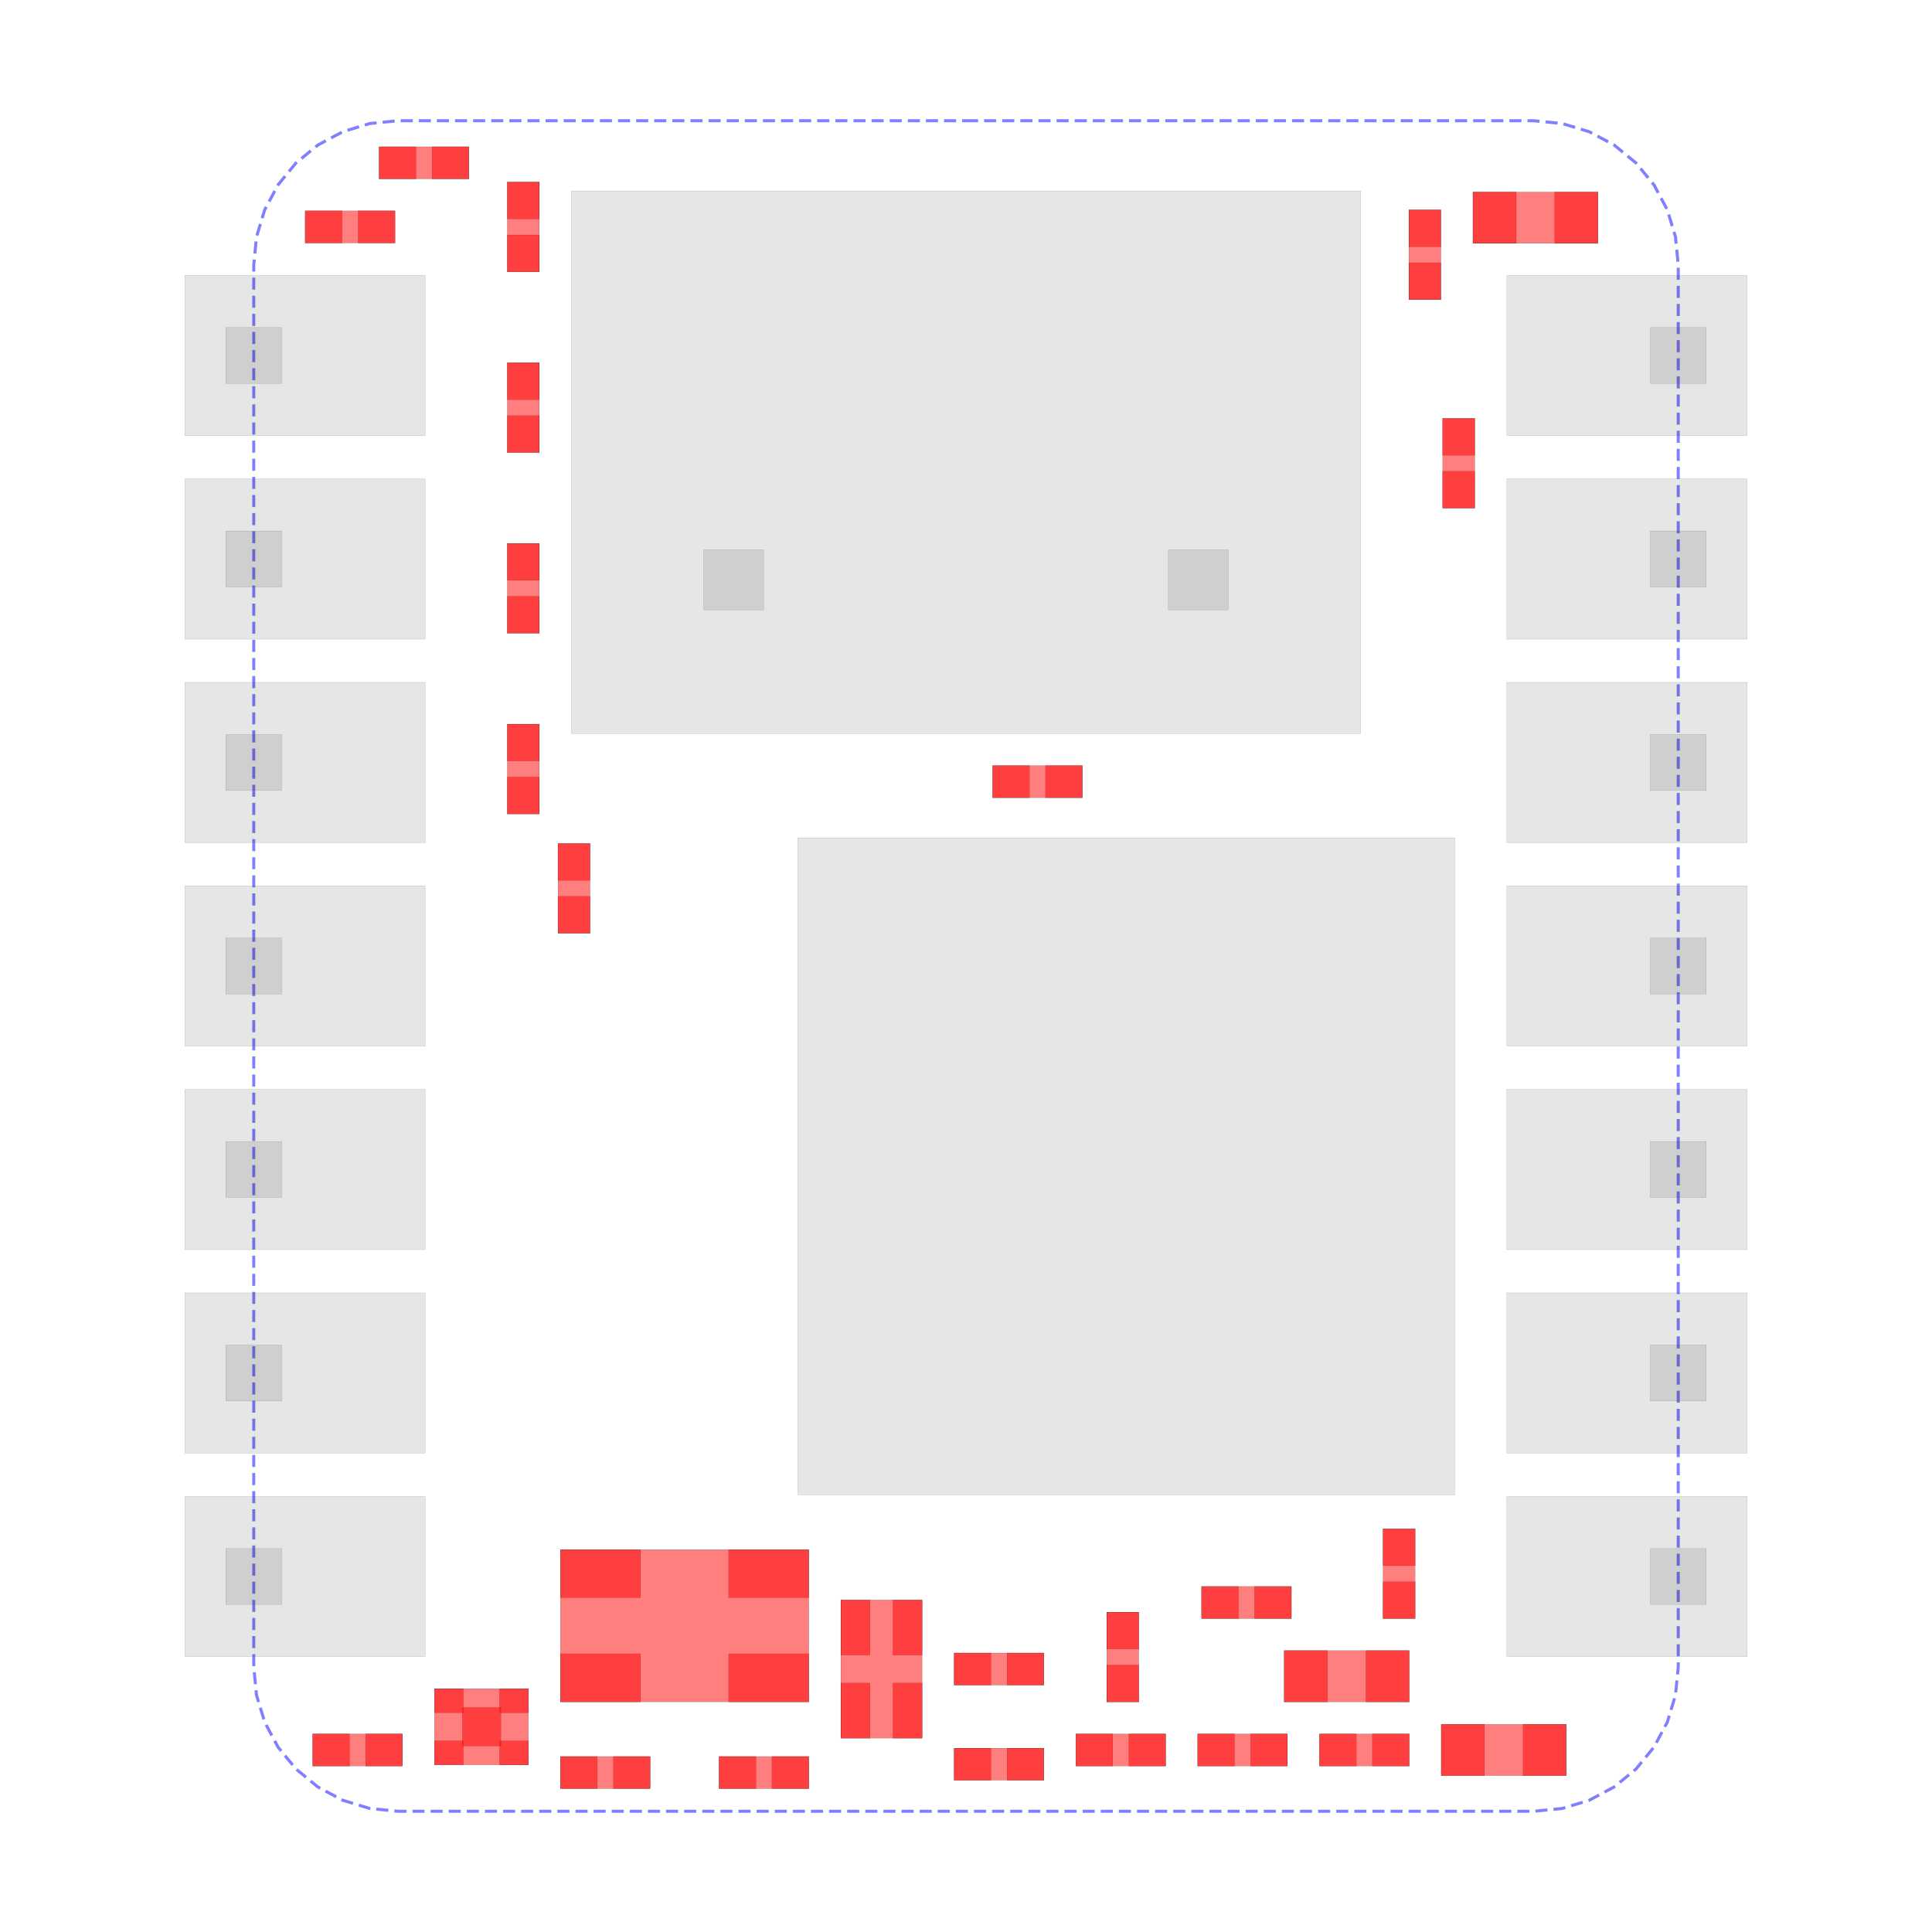
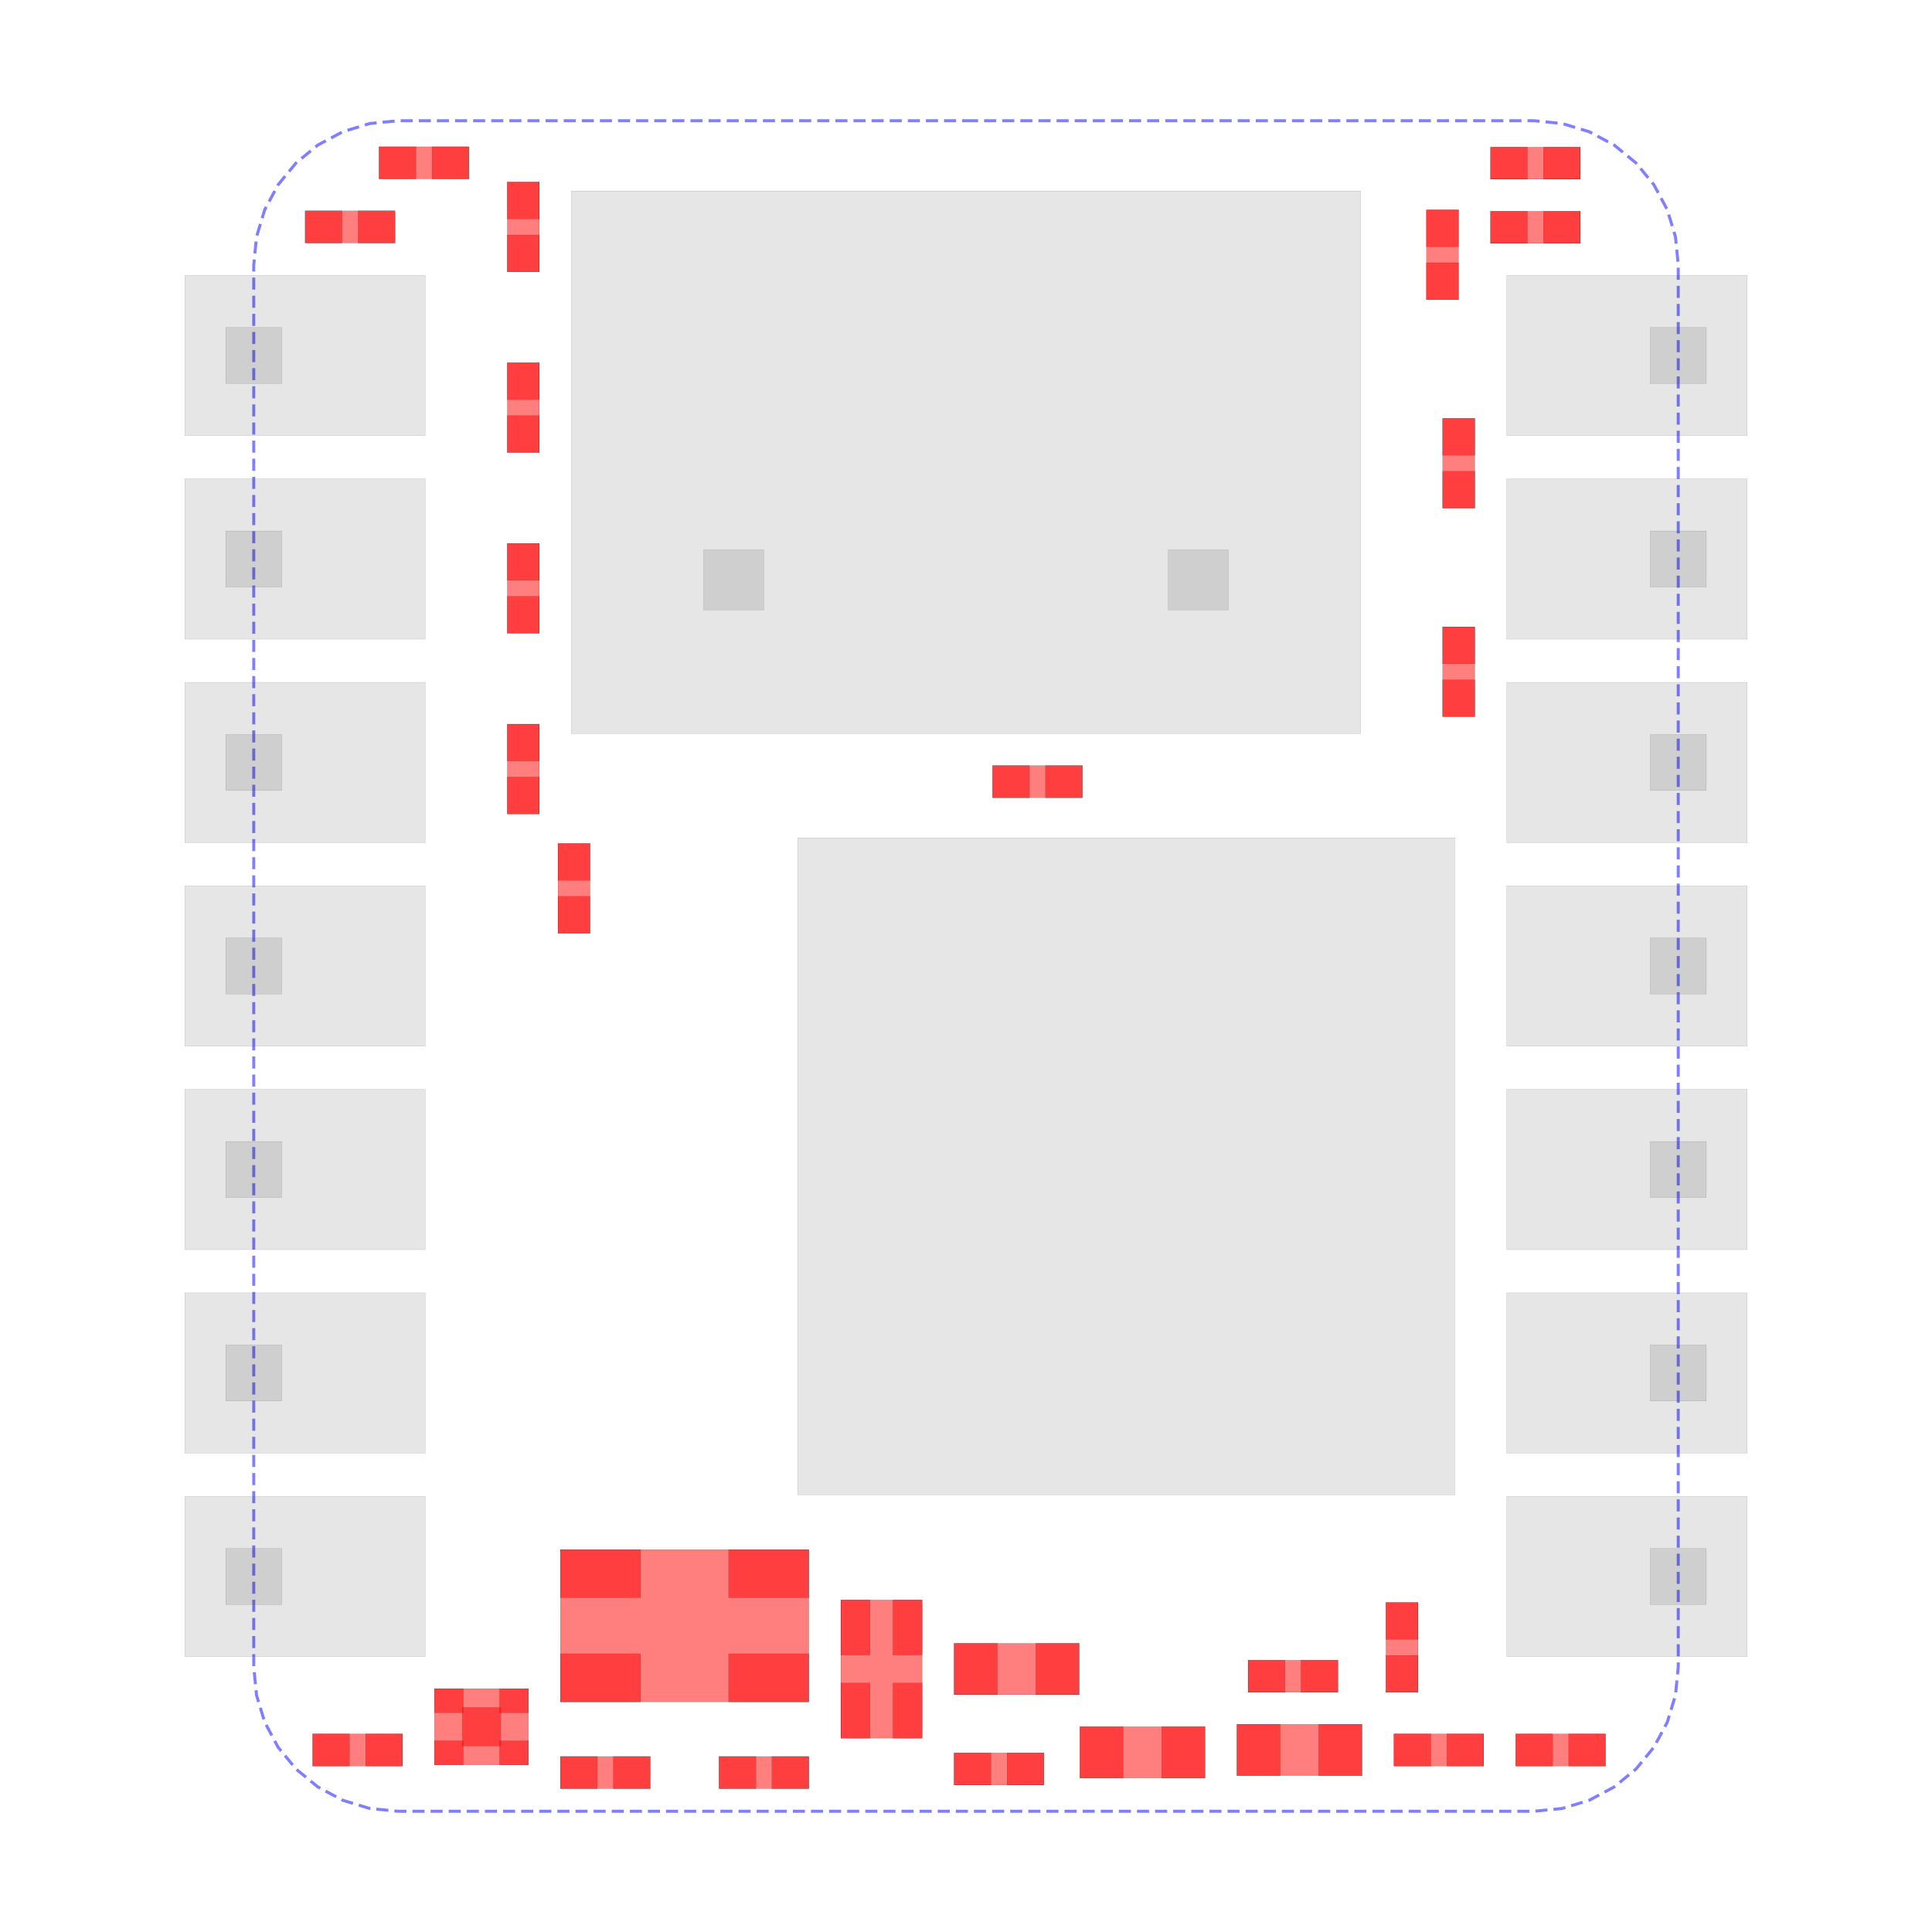
<svg xmlns="http://www.w3.org/2000/svg" width="640" height="640" viewBox="0 0 640 640">
  <rect width="100%" height="100%" fill="white" />
  <g>
    <polyline data-points="0,10.55 7.090000000000001,10.55 7.441162579629032,10.515413504725815 7.778830178257163,10.412983158520316 8.090026419435285,10.246645302144582 8.362792206135786,10.022792206135785 8.586645302144582,9.750026419435283 8.752983158520317,9.438830178257161 8.855413504725815,9.101162579629031 8.89,8.75 8.89,-8.75 8.855413504725815,-9.101162579629031 8.752983158520317,-9.438830178257161 8.586645302144582,-9.750026419435283 8.362792206135786,-10.022792206135785 8.090026419435285,-10.246645302144582 7.778830178257163,-10.412983158520316 7.441162579629032,-10.515413504725815 7.090000000000001,-10.55 -7.090000000000001,-10.55 -7.441162579629031,-10.515413504725815 -7.778830178257162,-10.412983158520316 -8.090026419435285,-10.246645302144582 -8.362792206135786,-10.022792206135787 -8.586645302144582,-9.750026419435283 -8.752983158520317,-9.438830178257161 -8.855413504725815,-9.101162579629031 -8.89,-8.75 -8.89,8.75 -8.855413504725815,9.101162579629031 -8.752983158520317,9.438830178257161 -8.586645302144582,9.750026419435283 -8.362792206135786,10.022792206135787 -8.090026419435285,10.246645302144582 -7.778830178257162,10.412983158520316 -7.441162579629031,10.515413504725815 -7.090000000000001,10.55 0,10.55" data-type="line" data-label="" points="320,40 508.171,40 517.491,40.918 526.452,43.636 534.712,48.051 541.951,53.992 547.892,61.232 552.307,69.491 555.025,78.453 555.943,87.773 555.943,552.227 555.025,561.547 552.307,570.509 547.892,578.768 541.951,586.008 534.712,591.949 526.452,596.364 517.491,599.082 508.171,600 131.829,600 122.509,599.082 113.548,596.364 105.288,591.949 98.049,586.008 92.108,578.768 87.693,570.509 84.975,561.547 84.057,552.227 84.057,87.773 84.975,78.453 87.693,69.491 92.108,61.232 98.049,53.992 105.288,48.051 113.548,43.636 122.509,40.918 131.829,40 320,40" fill="none" stroke="rgba(0, 0, 255, 0.5)" stroke-width="1px" stroke-dasharray="4 2" />
  </g>
  <g>
    <rect data-type="rect" data-label="pcb_component_33" data-x="2" data-y="-2.499999999999943" x="264.261" y="277.535" width="217.639" height="217.632" fill="rgba(0,0,0,0.1)" stroke="#555" stroke-width="0.038" />
  </g>
  <g>
    <rect data-type="rect" data-label="pcb_component_34" data-x="0" data-y="6.28749940000003" x="189.286" y="63.247" width="261.428" height="179.762" fill="rgba(0,0,0,0.1)" stroke="#555" stroke-width="0.038" />
  </g>
  <g>
    <rect data-type="rect" data-label="pcb_plated_hole_0" data-x="-8.25" data-y="7.62" x="61.232" y="91.223" width="79.621" height="53.081" fill="rgba(0,0,0,0.1)" stroke="#555" stroke-width="0.038" />
  </g>
  <g>
    <rect data-type="rect" data-label="pcb_plated_hole_1" data-x="-8.25" data-y="5.08" x="61.232" y="158.635" width="79.621" height="53.081" fill="rgba(0,0,0,0.1)" stroke="#555" stroke-width="0.038" />
  </g>
  <g>
    <rect data-type="rect" data-label="pcb_plated_hole_2" data-x="-8.25" data-y="2.54" x="61.232" y="226.047" width="79.621" height="53.081" fill="rgba(0,0,0,0.1)" stroke="#555" stroke-width="0.038" />
  </g>
  <g>
    <rect data-type="rect" data-label="pcb_plated_hole_3" data-x="-8.25" data-y="0" x="61.232" y="293.46" width="79.621" height="53.081" fill="rgba(0,0,0,0.1)" stroke="#555" stroke-width="0.038" />
  </g>
  <g>
    <rect data-type="rect" data-label="pcb_plated_hole_4" data-x="-8.25" data-y="-2.54" x="61.232" y="360.872" width="79.621" height="53.081" fill="rgba(0,0,0,0.1)" stroke="#555" stroke-width="0.038" />
  </g>
  <g>
    <rect data-type="rect" data-label="pcb_plated_hole_5" data-x="-8.25" data-y="-5.079999999999999" x="61.232" y="428.284" width="79.621" height="53.081" fill="rgba(0,0,0,0.1)" stroke="#555" stroke-width="0.038" />
  </g>
  <g>
    <rect data-type="rect" data-label="pcb_plated_hole_6" data-x="-8.25" data-y="-7.62" x="61.232" y="495.697" width="79.621" height="53.081" fill="rgba(0,0,0,0.1)" stroke="#555" stroke-width="0.038" />
  </g>
  <g>
    <rect data-type="rect" data-label="pcb_plated_hole_7" data-x="8.25" data-y="7.62" x="499.147" y="91.223" width="79.621" height="53.081" fill="rgba(0,0,0,0.1)" stroke="#555" stroke-width="0.038" />
  </g>
  <g>
    <rect data-type="rect" data-label="pcb_plated_hole_8" data-x="8.25" data-y="5.08" x="499.147" y="158.635" width="79.621" height="53.081" fill="rgba(0,0,0,0.1)" stroke="#555" stroke-width="0.038" />
  </g>
  <g>
    <rect data-type="rect" data-label="pcb_plated_hole_9" data-x="8.25" data-y="2.54" x="499.147" y="226.047" width="79.621" height="53.081" fill="rgba(0,0,0,0.1)" stroke="#555" stroke-width="0.038" />
  </g>
  <g>
    <rect data-type="rect" data-label="pcb_plated_hole_10" data-x="8.25" data-y="0" x="499.147" y="293.46" width="79.621" height="53.081" fill="rgba(0,0,0,0.1)" stroke="#555" stroke-width="0.038" />
  </g>
  <g>
    <rect data-type="rect" data-label="pcb_plated_hole_11" data-x="8.25" data-y="-2.54" x="499.147" y="360.872" width="79.621" height="53.081" fill="rgba(0,0,0,0.1)" stroke="#555" stroke-width="0.038" />
  </g>
  <g>
    <rect data-type="rect" data-label="pcb_plated_hole_12" data-x="8.25" data-y="-5.079999999999999" x="499.147" y="428.284" width="79.621" height="53.081" fill="rgba(0,0,0,0.1)" stroke="#555" stroke-width="0.038" />
  </g>
  <g>
    <rect data-type="rect" data-label="pcb_plated_hole_13" data-x="8.25" data-y="-7.62" x="499.147" y="495.697" width="79.621" height="53.081" fill="rgba(0,0,0,0.1)" stroke="#555" stroke-width="0.038" />
  </g>
  <g>
    <rect data-type="rect" data-label="pcb_hole_0" data-x="-8.89" data-y="7.62" x="74.768" y="108.474" width="18.578" height="18.578" fill="rgba(0,0,0,0.1)" stroke="#555" stroke-width="0.038" />
  </g>
  <g>
    <rect data-type="rect" data-label="pcb_hole_1" data-x="-8.89" data-y="5.08" x="74.768" y="175.886" width="18.578" height="18.578" fill="rgba(0,0,0,0.1)" stroke="#555" stroke-width="0.038" />
  </g>
  <g>
    <rect data-type="rect" data-label="pcb_hole_2" data-x="-8.89" data-y="2.54" x="74.768" y="243.299" width="18.578" height="18.578" fill="rgba(0,0,0,0.1)" stroke="#555" stroke-width="0.038" />
  </g>
  <g>
    <rect data-type="rect" data-label="pcb_hole_3" data-x="-8.89" data-y="0" x="74.768" y="310.711" width="18.578" height="18.578" fill="rgba(0,0,0,0.1)" stroke="#555" stroke-width="0.038" />
  </g>
  <g>
    <rect data-type="rect" data-label="pcb_hole_4" data-x="-8.89" data-y="-2.54" x="74.768" y="378.123" width="18.578" height="18.578" fill="rgba(0,0,0,0.1)" stroke="#555" stroke-width="0.038" />
  </g>
  <g>
    <rect data-type="rect" data-label="pcb_hole_5" data-x="-8.89" data-y="-5.079999999999999" x="74.768" y="445.536" width="18.578" height="18.578" fill="rgba(0,0,0,0.1)" stroke="#555" stroke-width="0.038" />
  </g>
  <g>
    <rect data-type="rect" data-label="pcb_hole_6" data-x="-8.89" data-y="-7.62" x="74.768" y="512.948" width="18.578" height="18.578" fill="rgba(0,0,0,0.1)" stroke="#555" stroke-width="0.038" />
  </g>
  <g>
    <rect data-type="rect" data-label="pcb_hole_7" data-x="8.89" data-y="7.62" x="546.654" y="108.474" width="18.578" height="18.578" fill="rgba(0,0,0,0.1)" stroke="#555" stroke-width="0.038" />
  </g>
  <g>
    <rect data-type="rect" data-label="pcb_hole_8" data-x="8.89" data-y="5.08" x="546.654" y="175.886" width="18.578" height="18.578" fill="rgba(0,0,0,0.1)" stroke="#555" stroke-width="0.038" />
  </g>
  <g>
    <rect data-type="rect" data-label="pcb_hole_9" data-x="8.89" data-y="2.54" x="546.654" y="243.299" width="18.578" height="18.578" fill="rgba(0,0,0,0.1)" stroke="#555" stroke-width="0.038" />
  </g>
  <g>
    <rect data-type="rect" data-label="pcb_hole_10" data-x="8.89" data-y="0" x="546.654" y="310.711" width="18.578" height="18.578" fill="rgba(0,0,0,0.1)" stroke="#555" stroke-width="0.038" />
  </g>
  <g>
    <rect data-type="rect" data-label="pcb_hole_11" data-x="8.89" data-y="-2.54" x="546.654" y="378.123" width="18.578" height="18.578" fill="rgba(0,0,0,0.1)" stroke="#555" stroke-width="0.038" />
  </g>
  <g>
    <rect data-type="rect" data-label="pcb_hole_12" data-x="8.89" data-y="-5.079999999999999" x="546.654" y="445.536" width="18.578" height="18.578" fill="rgba(0,0,0,0.1)" stroke="#555" stroke-width="0.038" />
  </g>
  <g>
    <rect data-type="rect" data-label="pcb_hole_13" data-x="8.89" data-y="-7.62" x="546.654" y="512.948" width="18.578" height="18.578" fill="rgba(0,0,0,0.1)" stroke="#555" stroke-width="0.038" />
  </g>
  <g>
    <rect data-type="rect" data-label="pcb_hole_14" data-x="2.8999180000000706" data-y="4.819388950000075" x="387.012" y="182.139" width="19.906" height="19.906" fill="rgba(0,0,0,0.1)" stroke="#555" stroke-width="0.038" />
  </g>
  <g>
    <rect data-type="rect" data-label="pcb_hole_15" data-x="-2.8999180000000706" data-y="4.819388950000075" x="233.083" y="182.139" width="19.906" height="19.906" fill="rgba(0,0,0,0.1)" stroke="#555" stroke-width="0.038" />
  </g>
  <g>
    <rect data-type="rect" data-label="" data-x="-6.454037600000079" data-y="-9.820023800000019" x="143.931" y="576.645" width="9.554" height="7.963" fill="rgba(255,0,0,0.5)" stroke="black" stroke-width="0.038" />
  </g>
  <g>
    <rect data-type="rect" data-label="" data-x="-6.453986800000083" data-y="-9.170012400000036" x="143.932" y="559.393" width="9.554" height="7.963" fill="rgba(255,0,0,0.5)" stroke="black" stroke-width="0.038" />
  </g>
  <g>
    <rect data-type="rect" data-label="" data-x="-5.642101199999987" data-y="-9.171003000000116" x="165.48" y="559.42" width="9.554" height="7.963" fill="rgba(255,0,0,0.5)" stroke="black" stroke-width="0.038" />
  </g>
  <g>
    <rect data-type="rect" data-label="" data-x="-5.642101199999987" data-y="-9.821065200000039" x="165.48" y="576.672" width="9.554" height="7.963" fill="rgba(255,0,0,0.5)" stroke="black" stroke-width="0.038" />
  </g>
  <g>
    <rect data-type="rect" data-label="" data-x="-6.045999299999922" data-y="-9.494980000000186" x="153.168" y="565.63" width="12.74" height="12.74" fill="rgba(255,0,0,0.5)" stroke="black" stroke-width="0.038" />
  </g>
  <g>
    <rect data-type="rect" data-label="" data-x="-6.048069400000005" data-y="-9.495538800000038" x="143.931" y="559.393" width="31.103" height="25.242" fill="rgba(255,0,0,0.5)" stroke="black" stroke-width="0.038" />
  </g>
  <g>
    <rect data-type="rect" data-label="" data-x="-2.4620331000001654" data-y="-8.884454499999997" x="241.387" y="547.834" width="26.54" height="15.924" fill="rgba(255,0,0,0.5)" stroke="black" stroke-width="0.038" />
  </g>
  <g>
    <rect data-type="rect" data-label="" data-x="-2.4620331000001654" data-y="-7.584482499999858" x="241.387" y="513.332" width="26.54" height="15.924" fill="rgba(255,0,0,0.5)" stroke="black" stroke-width="0.038" />
  </g>
  <g>
    <rect data-type="rect" data-label="" data-x="-4.562105100000006" data-y="-7.584482499999858" x="185.65" y="513.332" width="26.54" height="15.924" fill="rgba(255,0,0,0.5)" stroke="black" stroke-width="0.038" />
  </g>
  <g>
    <rect data-type="rect" data-label="" data-x="-4.562105100000006" data-y="-8.884454499999997" x="185.65" y="547.834" width="26.54" height="15.924" fill="rgba(255,0,0,0.5)" stroke="black" stroke-width="0.038" />
  </g>
  <g>
    <rect data-type="rect" data-label="" data-x="-3.512069100000086" data-y="-8.234468499999927" x="185.65" y="513.332" width="82.277" height="50.426" fill="rgba(255,0,0,0.5)" stroke="black" stroke-width="0.038" />
  </g>
  <g>
    <rect data-type="rect" data-label="" data-x="-0.7300444000001529" data-y="-8.256600949999989" x="295.794" y="530.016" width="9.661" height="18.233" fill="rgba(255,0,0,0.5)" stroke="black" stroke-width="0.038" />
  </g>
  <g>
    <rect data-type="rect" data-label="" data-x="-1.3800304000001655" data-y="-8.256600949999989" x="278.543" y="530.016" width="9.661" height="18.233" fill="rgba(255,0,0,0.5)" stroke="black" stroke-width="0.038" />
  </g>
  <g>
    <rect data-type="rect" data-label="" data-x="-1.3800304000001655" data-y="-9.293428950000003" x="278.543" y="557.534" width="9.661" height="18.233" fill="rgba(255,0,0,0.5)" stroke="black" stroke-width="0.038" />
  </g>
  <g>
    <rect data-type="rect" data-label="" data-x="-0.7300444000001529" data-y="-9.293428950000003" x="295.794" y="557.534" width="9.661" height="18.233" fill="rgba(255,0,0,0.5)" stroke="black" stroke-width="0.038" />
  </g>
  <g>
    <rect data-type="rect" data-label="" data-x="-1.0550374000001592" data-y="-8.775014949999996" x="278.543" y="530.016" width="26.912" height="45.751" fill="rgba(255,0,0,0.5)" stroke="black" stroke-width="0.038" />
  </g>
  <g>
+     <rect data-type="rect" data-label="" data-x="0.12195929999984712" data-y="-8.775014949999996" x="316.071" y="544.399" width="14.332" height="16.986" fill="rgba(255,0,0,0.5)" stroke="black" stroke-width="0.038" />
+   </g>
+   <g>
+     <rect data-type="rect" data-label="" data-x="1.1419592999998471" data-y="-8.775014949999996" x="343.142" y="544.399" width="14.332" height="16.986" fill="rgba(255,0,0,0.5)" stroke="black" stroke-width="0.038" />
+   </g>
+   <g>
+     <rect data-type="rect" data-label="" data-x="0.6319592999998471" data-y="-8.775014949999996" x="316.071" y="544.399" width="41.403" height="16.986" fill="rgba(255,0,0,0.5)" stroke="black" stroke-width="0.038" />
+   </g>
+   <g>
+     <rect data-type="rect" data-label="" data-x="1.6919592999998472" data-y="-9.815014949999997" x="357.739" y="572" width="14.332" height="16.986" fill="rgba(255,0,0,0.5)" stroke="black" stroke-width="0.038" />
+   </g>
+   <g>
+     <rect data-type="rect" data-label="" data-x="2.7119592999998474" data-y="-9.815014949999997" x="384.81" y="572" width="14.332" height="16.986" fill="rgba(255,0,0,0.5)" stroke="black" stroke-width="0.038" />
+   </g>
+   <g>
+     <rect data-type="rect" data-label="" data-x="2.201959299999847" data-y="-9.815014949999997" x="357.739" y="572" width="41.403" height="16.986" fill="rgba(255,0,0,0.5)" stroke="black" stroke-width="0.038" />
+   </g>
+   <g>
+     <rect data-type="rect" data-label="" data-x="3.651959299999848" data-y="-9.785" x="409.758" y="571.204" width="14.332" height="16.986" fill="rgba(255,0,0,0.5)" stroke="black" stroke-width="0.038" />
+   </g>
+   <g>
+     <rect data-type="rect" data-label="" data-x="4.671959299999847" data-y="-9.785" x="436.829" y="571.204" width="14.332" height="16.986" fill="rgba(255,0,0,0.5)" stroke="black" stroke-width="0.038" />
+   </g>
+   <g>
+     <rect data-type="rect" data-label="" data-x="4.161959299999848" data-y="-9.785" x="409.758" y="571.204" width="41.403" height="16.986" fill="rgba(255,0,0,0.5)" stroke="black" stroke-width="0.038" />
+   </g>
+   <g>
+     <rect data-type="rect" data-label="" data-x="5.571959299999849" data-y="-9.785" x="461.777" y="574.389" width="12.209" height="10.616" fill="rgba(255,0,0,0.5)" stroke="black" stroke-width="0.038" />
+   </g>
+   <g>
+     <rect data-type="rect" data-label="" data-x="6.231959299999849" data-y="-9.785" x="479.294" y="574.389" width="12.209" height="10.616" fill="rgba(255,0,0,0.5)" stroke="black" stroke-width="0.038" />
+   </g>
+   <g>
+     <rect data-type="rect" data-label="" data-x="5.901959299999849" data-y="-9.785" x="461.777" y="574.389" width="29.725" height="10.616" fill="rgba(255,0,0,0.5)" stroke="black" stroke-width="0.038" />
+   </g>
+   <g>
+     <rect data-type="rect" data-label="" data-x="7.091959299999849" data-y="-9.785" x="502.118" y="574.389" width="12.209" height="10.616" fill="rgba(255,0,0,0.5)" stroke="black" stroke-width="0.038" />
+   </g>
+   <g>
+     <rect data-type="rect" data-label="" data-x="7.751959299999849" data-y="-9.785" x="519.635" y="574.389" width="12.209" height="10.616" fill="rgba(255,0,0,0.5)" stroke="black" stroke-width="0.038" />
+   </g>
+   <g>
+     <rect data-type="rect" data-label="" data-x="7.421959299999849" data-y="-9.785" x="502.118" y="574.389" width="29.725" height="10.616" fill="rgba(255,0,0,0.5)" stroke="black" stroke-width="0.038" />
+   </g>
+   <g>
+     <rect data-type="rect" data-label="" data-x="3.7509796499999233" data-y="-8.865" x="413.448" y="549.972" width="12.209" height="10.616" fill="rgba(255,0,0,0.5)" stroke="black" stroke-width="0.038" />
+   </g>
+   <g>
+     <rect data-type="rect" data-label="" data-x="4.410979649999923" data-y="-8.865" x="430.964" y="549.972" width="12.209" height="10.616" fill="rgba(255,0,0,0.5)" stroke="black" stroke-width="0.038" />
+   </g>
+   <g>
+     <rect data-type="rect" data-label="" data-x="4.080979649999923" data-y="-8.865" x="413.448" y="549.972" width="29.725" height="10.616" fill="rgba(255,0,0,0.5)" stroke="black" stroke-width="0.038" />
+   </g>
+   <g>
+     <rect data-type="rect" data-label="" data-x="5.441959299999848" data-y="-8.834999999999999" x="459.123" y="548.379" width="10.616" height="12.209" fill="rgba(255,0,0,0.5)" stroke="black" stroke-width="0.038" />
+   </g>
+   <g>
+     <rect data-type="rect" data-label="" data-x="5.441959299999848" data-y="-8.174999999999999" x="459.123" y="530.863" width="10.616" height="12.209" fill="rgba(255,0,0,0.5)" stroke="black" stroke-width="0.038" />
+   </g>
+   <g>
+     <rect data-type="rect" data-label="" data-x="5.441959299999848" data-y="-8.504999999999999" x="459.123" y="530.863" width="10.616" height="29.725" fill="rgba(255,0,0,0.5)" stroke="black" stroke-width="0.038" />
+   </g>
+   <g>
+     <rect data-type="rect" data-label="" data-x="6.1499999999999995" data-y="5.945014950000052" x="477.915" y="156.113" width="10.616" height="12.209" fill="rgba(255,0,0,0.5)" stroke="black" stroke-width="0.038" />
+   </g>
+   <g>
+     <rect data-type="rect" data-label="" data-x="6.1499999999999995" data-y="6.605014950000053" x="477.915" y="138.597" width="10.616" height="12.209" fill="rgba(255,0,0,0.5)" stroke="black" stroke-width="0.038" />
+   </g>
+   <g>
+     <rect data-type="rect" data-label="" data-x="6.1499999999999995" data-y="6.2750149500000525" x="477.915" y="138.597" width="10.616" height="29.725" fill="rgba(255,0,0,0.5)" stroke="black" stroke-width="0.038" />
+   </g>
+   <g>
+     <rect data-type="rect" data-label="" data-x="6.777555399999995" data-y="9.219999999999999" x="493.774" y="69.991" width="12.209" height="10.616" fill="rgba(255,0,0,0.5)" stroke="black" stroke-width="0.038" />
+   </g>
+   <g>
+     <rect data-type="rect" data-label="" data-x="7.4375553999999955" data-y="9.219999999999999" x="511.291" y="69.991" width="12.209" height="10.616" fill="rgba(255,0,0,0.5)" stroke="black" stroke-width="0.038" />
+   </g>
+   <g>
+     <rect data-type="rect" data-label="" data-x="7.107555399999995" data-y="9.219999999999999" x="493.774" y="69.991" width="29.725" height="10.616" fill="rgba(255,0,0,0.5)" stroke="black" stroke-width="0.038" />
+   </g>
+   <g>
+     <rect data-type="rect" data-label="" data-x="6.777555399999995" data-y="10.019999999999998" x="493.774" y="48.758" width="12.209" height="10.616" fill="rgba(255,0,0,0.5)" stroke="black" stroke-width="0.038" />
+   </g>
+   <g>
+     <rect data-type="rect" data-label="" data-x="7.4375553999999955" data-y="10.019999999999998" x="511.291" y="48.758" width="12.209" height="10.616" fill="rgba(255,0,0,0.5)" stroke="black" stroke-width="0.038" />
+   </g>
+   <g>
+     <rect data-type="rect" data-label="" data-x="7.107555399999995" data-y="10.019999999999998" x="493.774" y="48.758" width="29.725" height="10.616" fill="rgba(255,0,0,0.5)" stroke="black" stroke-width="0.038" />
+   </g>
+   <g>
+     <rect data-type="rect" data-label="" data-x="5.947555399999995" data-y="8.547507475000026" x="472.542" y="87.042" width="10.616" height="12.209" fill="rgba(255,0,0,0.5)" stroke="black" stroke-width="0.038" />
+   </g>
+   <g>
+     <rect data-type="rect" data-label="" data-x="5.947555399999995" data-y="9.207507475000027" x="472.542" y="69.526" width="10.616" height="12.209" fill="rgba(255,0,0,0.5)" stroke="black" stroke-width="0.038" />
+   </g>
+   <g>
+     <rect data-type="rect" data-label="" data-x="5.947555399999995" data-y="8.877507475000026" x="472.542" y="69.526" width="10.616" height="29.725" fill="rgba(255,0,0,0.5)" stroke="black" stroke-width="0.038" />
+   </g>
+   <g>
+     <rect data-type="rect" data-label="" data-x="-5.52511079999999" data-y="2.128871975000137" x="168.054" y="257.395" width="10.616" height="12.209" fill="rgba(255,0,0,0.5)" stroke="black" stroke-width="0.038" />
+   </g>
+   <g>
+     <rect data-type="rect" data-label="" data-x="-5.52511079999999" data-y="2.788871975000137" x="168.054" y="239.878" width="10.616" height="12.209" fill="rgba(255,0,0,0.5)" stroke="black" stroke-width="0.038" />
+   </g>
+   <g>
+     <rect data-type="rect" data-label="" data-x="-5.52511079999999" data-y="2.458871975000137" x="168.054" y="239.878" width="10.616" height="29.725" fill="rgba(255,0,0,0.5)" stroke="black" stroke-width="0.038" />
+   </g>
+   <g>
+     <rect data-type="rect" data-label="" data-x="-5.52511079999999" data-y="6.639435987500068" x="168.054" y="137.683" width="10.616" height="12.209" fill="rgba(255,0,0,0.5)" stroke="black" stroke-width="0.038" />
+   </g>
+   <g>
+     <rect data-type="rect" data-label="" data-x="-5.52511079999999" data-y="7.299435987500068" x="168.054" y="120.167" width="10.616" height="12.209" fill="rgba(255,0,0,0.5)" stroke="black" stroke-width="0.038" />
+   </g>
+   <g>
+     <rect data-type="rect" data-label="" data-x="-5.52511079999999" data-y="6.969435987500068" x="168.054" y="120.167" width="10.616" height="29.725" fill="rgba(255,0,0,0.5)" stroke="black" stroke-width="0.038" />
+   </g>
+   <g>
+     <rect data-type="rect" data-label="" data-x="-5.52511079999999" data-y="8.894717993750033" x="168.054" y="77.827" width="10.616" height="12.209" fill="rgba(255,0,0,0.5)" stroke="black" stroke-width="0.038" />
+   </g>
+   <g>
+     <rect data-type="rect" data-label="" data-x="-5.52511079999999" data-y="9.554717993750034" x="168.054" y="60.311" width="10.616" height="12.209" fill="rgba(255,0,0,0.5)" stroke="black" stroke-width="0.038" />
+   </g>
+   <g>
+     <rect data-type="rect" data-label="" data-x="-5.52511079999999" data-y="9.224717993750033" x="168.054" y="60.311" width="10.616" height="29.725" fill="rgba(255,0,0,0.5)" stroke="black" stroke-width="0.038" />
+   </g>
+   <g>
+     <rect data-type="rect" data-label="" data-x="-7.095110799999991" data-y="10.024717993750032" x="125.589" y="48.633" width="12.209" height="10.616" fill="rgba(255,0,0,0.5)" stroke="black" stroke-width="0.038" />
+   </g>
+   <g>
+     <rect data-type="rect" data-label="" data-x="-6.435110799999991" data-y="10.024717993750032" x="143.106" y="48.633" width="12.209" height="10.616" fill="rgba(255,0,0,0.5)" stroke="black" stroke-width="0.038" />
+   </g>
+   <g>
+     <rect data-type="rect" data-label="" data-x="-6.765110799999991" data-y="10.024717993750032" x="125.589" y="48.633" width="29.725" height="10.616" fill="rgba(255,0,0,0.5)" stroke="black" stroke-width="0.038" />
+   </g>
+   <g>
+     <rect data-type="rect" data-label="" data-x="-8.017555399999996" data-y="9.224717993750033" x="101.108" y="69.865" width="12.209" height="10.616" fill="rgba(255,0,0,0.5)" stroke="black" stroke-width="0.038" />
+   </g>
+   <g>
+     <rect data-type="rect" data-label="" data-x="-7.357555399999995" data-y="9.224717993750033" x="118.624" y="69.865" width="12.209" height="10.616" fill="rgba(255,0,0,0.5)" stroke="black" stroke-width="0.038" />
+   </g>
+   <g>
+     <rect data-type="rect" data-label="" data-x="-7.6875553999999955" data-y="9.224717993750033" x="101.108" y="69.865" width="29.725" height="10.616" fill="rgba(255,0,0,0.5)" stroke="black" stroke-width="0.038" />
+   </g>
+   <g>
+     <rect data-type="rect" data-label="" data-x="-7.9240347000000035" data-y="-9.785" x="103.59" y="574.389" width="12.209" height="10.616" fill="rgba(255,0,0,0.5)" stroke="black" stroke-width="0.038" />
+   </g>
+   <g>
+     <rect data-type="rect" data-label="" data-x="-7.264034700000003" data-y="-9.785" x="121.106" y="574.389" width="12.209" height="10.616" fill="rgba(255,0,0,0.5)" stroke="black" stroke-width="0.038" />
+   </g>
+   <g>
+     <rect data-type="rect" data-label="" data-x="-7.5940347000000035" data-y="-9.785" x="103.59" y="574.389" width="29.725" height="10.616" fill="rgba(255,0,0,0.5)" stroke="black" stroke-width="0.038" />
+   </g>
+   <g>
    <rect data-type="rect" data-label="" data-x="-4.832104100000006" data-y="-10.067226949999998" x="185.65" y="581.879" width="12.209" height="10.616" fill="rgba(255,0,0,0.5)" stroke="black" stroke-width="0.038" />
  </g>
  <g>
    <rect data-type="rect" data-label="" data-x="-4.172104100000006" data-y="-10.067226949999998" x="203.167" y="581.879" width="12.209" height="10.616" fill="rgba(255,0,0,0.5)" stroke="black" stroke-width="0.038" />
  </g>
  <g>
    <rect data-type="rect" data-label="" data-x="-4.502104100000006" data-y="-10.067226949999998" x="185.65" y="581.879" width="29.725" height="10.616" fill="rgba(255,0,0,0.5)" stroke="black" stroke-width="0.038" />
  </g>
  <g>
    <rect data-type="rect" data-label="" data-x="-2.8520341000001657" data-y="-10.067226949999998" x="238.202" y="581.879" width="12.209" height="10.616" fill="rgba(255,0,0,0.5)" stroke="black" stroke-width="0.038" />
  </g>
  <g>
    <rect data-type="rect" data-label="" data-x="-2.1920341000001655" data-y="-10.067226949999998" x="255.719" y="581.879" width="12.209" height="10.616" fill="rgba(255,0,0,0.5)" stroke="black" stroke-width="0.038" />
  </g>
  <g>
    <rect data-type="rect" data-label="" data-x="-2.5220341000001656" data-y="-10.067226949999998" x="238.202" y="581.879" width="29.725" height="10.616" fill="rgba(255,0,0,0.5)" stroke="black" stroke-width="0.038" />
  </g>
  <g>
-     <rect data-type="rect" data-label="" data-x="0.08195929999984713" data-y="-8.775014949999996" x="316.071" y="547.583" width="12.209" height="10.616" fill="rgba(255,0,0,0.5)" stroke="black" stroke-width="0.038" />
-   </g>
-   <g>
-     <rect data-type="rect" data-label="" data-x="0.7419592999998472" data-y="-8.775014949999996" x="333.588" y="547.583" width="12.209" height="10.616" fill="rgba(255,0,0,0.5)" stroke="black" stroke-width="0.038" />
-   </g>
-   <g>
-     <rect data-type="rect" data-label="" data-x="0.41195929999984715" data-y="-8.775014949999996" x="316.071" y="547.583" width="29.725" height="10.616" fill="rgba(255,0,0,0.5)" stroke="black" stroke-width="0.038" />
-   </g>
-   <g>
-     <rect data-type="rect" data-label="" data-x="0.08195929999984713" data-y="-9.962507474999999" x="316.071" y="579.1" width="12.209" height="10.616" fill="rgba(255,0,0,0.5)" stroke="black" stroke-width="0.038" />
-   </g>
-   <g>
-     <rect data-type="rect" data-label="" data-x="0.7419592999998472" data-y="-9.962507474999999" x="333.588" y="579.1" width="12.209" height="10.616" fill="rgba(255,0,0,0.5)" stroke="black" stroke-width="0.038" />
-   </g>
-   <g>
-     <rect data-type="rect" data-label="" data-x="0.41195929999984715" data-y="-9.962507474999999" x="316.071" y="579.1" width="29.725" height="10.616" fill="rgba(255,0,0,0.5)" stroke="black" stroke-width="0.038" />
-   </g>
-   <g>
-     <rect data-type="rect" data-label="" data-x="1.601959299999847" data-y="-9.785" x="356.412" y="574.389" width="12.209" height="10.616" fill="rgba(255,0,0,0.5)" stroke="black" stroke-width="0.038" />
-   </g>
-   <g>
-     <rect data-type="rect" data-label="" data-x="2.2619592999998472" data-y="-9.785" x="373.929" y="574.389" width="12.209" height="10.616" fill="rgba(255,0,0,0.5)" stroke="black" stroke-width="0.038" />
-   </g>
-   <g>
-     <rect data-type="rect" data-label="" data-x="1.9319592999998472" data-y="-9.785" x="356.412" y="574.389" width="29.725" height="10.616" fill="rgba(255,0,0,0.5)" stroke="black" stroke-width="0.038" />
-   </g>
-   <g>
-     <rect data-type="rect" data-label="" data-x="3.121959299999847" data-y="-9.785" x="396.753" y="574.389" width="12.209" height="10.616" fill="rgba(255,0,0,0.5)" stroke="black" stroke-width="0.038" />
-   </g>
-   <g>
-     <rect data-type="rect" data-label="" data-x="3.7819592999998473" data-y="-9.785" x="414.27" y="574.389" width="12.209" height="10.616" fill="rgba(255,0,0,0.5)" stroke="black" stroke-width="0.038" />
-   </g>
-   <g>
-     <rect data-type="rect" data-label="" data-x="3.451959299999847" data-y="-9.785" x="396.753" y="574.389" width="29.725" height="10.616" fill="rgba(255,0,0,0.5)" stroke="black" stroke-width="0.038" />
-   </g>
-   <g>
-     <rect data-type="rect" data-label="" data-x="4.641959299999848" data-y="-9.785" x="437.095" y="574.389" width="12.209" height="10.616" fill="rgba(255,0,0,0.5)" stroke="black" stroke-width="0.038" />
-   </g>
-   <g>
-     <rect data-type="rect" data-label="" data-x="5.301959299999848" data-y="-9.785" x="454.611" y="574.389" width="12.209" height="10.616" fill="rgba(255,0,0,0.5)" stroke="black" stroke-width="0.038" />
-   </g>
-   <g>
-     <rect data-type="rect" data-label="" data-x="4.971959299999848" data-y="-9.785" x="437.095" y="574.389" width="29.725" height="10.616" fill="rgba(255,0,0,0.5)" stroke="black" stroke-width="0.038" />
-   </g>
-   <g>
-     <rect data-type="rect" data-label="" data-x="6.2019592999998485" data-y="-9.785" x="477.436" y="571.204" width="14.332" height="16.986" fill="rgba(255,0,0,0.5)" stroke="black" stroke-width="0.038" />
-   </g>
-   <g>
-     <rect data-type="rect" data-label="" data-x="7.221959299999848" data-y="-9.785" x="504.507" y="571.204" width="14.332" height="16.986" fill="rgba(255,0,0,0.5)" stroke="black" stroke-width="0.038" />
-   </g>
-   <g>
-     <rect data-type="rect" data-label="" data-x="6.711959299999848" data-y="-9.785" x="477.436" y="571.204" width="41.403" height="16.986" fill="rgba(255,0,0,0.5)" stroke="black" stroke-width="0.038" />
-   </g>
-   <g>
-     <rect data-type="rect" data-label="" data-x="4.241959299999848" data-y="-8.865" x="425.417" y="546.787" width="14.332" height="16.986" fill="rgba(255,0,0,0.5)" stroke="black" stroke-width="0.038" />
-   </g>
-   <g>
-     <rect data-type="rect" data-label="" data-x="5.261959299999847" data-y="-8.865" x="452.488" y="546.787" width="14.332" height="16.986" fill="rgba(255,0,0,0.5)" stroke="black" stroke-width="0.038" />
-   </g>
-   <g>
-     <rect data-type="rect" data-label="" data-x="4.7519592999998475" data-y="-8.865" x="425.417" y="546.787" width="41.403" height="16.986" fill="rgba(255,0,0,0.5)" stroke="black" stroke-width="0.038" />
-   </g>
-   <g>
-     <rect data-type="rect" data-label="" data-x="3.1709796499999228" data-y="-7.944999999999999" x="398.054" y="525.555" width="12.209" height="10.616" fill="rgba(255,0,0,0.5)" stroke="black" stroke-width="0.038" />
-   </g>
-   <g>
-     <rect data-type="rect" data-label="" data-x="3.830979649999923" data-y="-7.944999999999999" x="415.571" y="525.555" width="12.209" height="10.616" fill="rgba(255,0,0,0.5)" stroke="black" stroke-width="0.038" />
-   </g>
-   <g>
-     <rect data-type="rect" data-label="" data-x="3.500979649999923" data-y="-7.944999999999999" x="398.054" y="525.555" width="29.725" height="10.616" fill="rgba(255,0,0,0.5)" stroke="black" stroke-width="0.038" />
-   </g>
-   <g>
-     <rect data-type="rect" data-label="" data-x="5.405489824999961" data-y="-7.914999999999999" x="458.155" y="523.962" width="10.616" height="12.209" fill="rgba(255,0,0,0.5)" stroke="black" stroke-width="0.038" />
-   </g>
-   <g>
-     <rect data-type="rect" data-label="" data-x="5.405489824999961" data-y="-7.254999999999999" x="458.155" y="506.445" width="10.616" height="12.209" fill="rgba(255,0,0,0.5)" stroke="black" stroke-width="0.038" />
-   </g>
-   <g>
-     <rect data-type="rect" data-label="" data-x="5.405489824999961" data-y="-7.584999999999999" x="458.155" y="506.445" width="10.616" height="29.725" fill="rgba(255,0,0,0.5)" stroke="black" stroke-width="0.038" />
-   </g>
-   <g>
-     <rect data-type="rect" data-label="" data-x="6.1499999999999995" data-y="5.945014950000052" x="477.915" y="156.113" width="10.616" height="12.209" fill="rgba(255,0,0,0.5)" stroke="black" stroke-width="0.038" />
-   </g>
-   <g>
-     <rect data-type="rect" data-label="" data-x="6.1499999999999995" data-y="6.605014950000053" x="477.915" y="138.597" width="10.616" height="12.209" fill="rgba(255,0,0,0.5)" stroke="black" stroke-width="0.038" />
-   </g>
-   <g>
-     <rect data-type="rect" data-label="" data-x="6.1499999999999995" data-y="6.2750149500000525" x="477.915" y="138.597" width="10.616" height="29.725" fill="rgba(255,0,0,0.5)" stroke="black" stroke-width="0.038" />
-   </g>
-   <g>
-     <rect data-type="rect" data-label="" data-x="6.597555399999996" data-y="9.34" x="487.935" y="63.621" width="14.332" height="16.986" fill="rgba(255,0,0,0.5)" stroke="black" stroke-width="0.038" />
-   </g>
-   <g>
-     <rect data-type="rect" data-label="" data-x="7.617555399999995" data-y="9.34" x="515.006" y="63.621" width="14.332" height="16.986" fill="rgba(255,0,0,0.5)" stroke="black" stroke-width="0.038" />
-   </g>
-   <g>
-     <rect data-type="rect" data-label="" data-x="7.107555399999995" data-y="9.34" x="487.935" y="63.621" width="41.403" height="16.986" fill="rgba(255,0,0,0.5)" stroke="black" stroke-width="0.038" />
-   </g>
-   <g>
-     <rect data-type="rect" data-label="" data-x="5.7275553999999955" data-y="8.547507475000026" x="466.703" y="87.042" width="10.616" height="12.209" fill="rgba(255,0,0,0.5)" stroke="black" stroke-width="0.038" />
-   </g>
-   <g>
-     <rect data-type="rect" data-label="" data-x="5.7275553999999955" data-y="9.207507475000027" x="466.703" y="69.526" width="10.616" height="12.209" fill="rgba(255,0,0,0.5)" stroke="black" stroke-width="0.038" />
-   </g>
-   <g>
-     <rect data-type="rect" data-label="" data-x="5.7275553999999955" data-y="8.877507475000026" x="466.703" y="69.526" width="10.616" height="29.725" fill="rgba(255,0,0,0.5)" stroke="black" stroke-width="0.038" />
-   </g>
-   <g>
-     <rect data-type="rect" data-label="" data-x="-5.52511079999999" data-y="2.128871975000137" x="168.054" y="257.395" width="10.616" height="12.209" fill="rgba(255,0,0,0.5)" stroke="black" stroke-width="0.038" />
-   </g>
-   <g>
-     <rect data-type="rect" data-label="" data-x="-5.52511079999999" data-y="2.788871975000137" x="168.054" y="239.878" width="10.616" height="12.209" fill="rgba(255,0,0,0.5)" stroke="black" stroke-width="0.038" />
-   </g>
-   <g>
-     <rect data-type="rect" data-label="" data-x="-5.52511079999999" data-y="2.458871975000137" x="168.054" y="239.878" width="10.616" height="29.725" fill="rgba(255,0,0,0.5)" stroke="black" stroke-width="0.038" />
-   </g>
-   <g>
-     <rect data-type="rect" data-label="" data-x="-5.52511079999999" data-y="6.639435987500068" x="168.054" y="137.683" width="10.616" height="12.209" fill="rgba(255,0,0,0.5)" stroke="black" stroke-width="0.038" />
-   </g>
-   <g>
-     <rect data-type="rect" data-label="" data-x="-5.52511079999999" data-y="7.299435987500068" x="168.054" y="120.167" width="10.616" height="12.209" fill="rgba(255,0,0,0.5)" stroke="black" stroke-width="0.038" />
-   </g>
-   <g>
-     <rect data-type="rect" data-label="" data-x="-5.52511079999999" data-y="6.969435987500068" x="168.054" y="120.167" width="10.616" height="29.725" fill="rgba(255,0,0,0.5)" stroke="black" stroke-width="0.038" />
-   </g>
-   <g>
-     <rect data-type="rect" data-label="" data-x="-5.52511079999999" data-y="8.894717993750033" x="168.054" y="77.827" width="10.616" height="12.209" fill="rgba(255,0,0,0.5)" stroke="black" stroke-width="0.038" />
-   </g>
-   <g>
-     <rect data-type="rect" data-label="" data-x="-5.52511079999999" data-y="9.554717993750034" x="168.054" y="60.311" width="10.616" height="12.209" fill="rgba(255,0,0,0.5)" stroke="black" stroke-width="0.038" />
-   </g>
-   <g>
-     <rect data-type="rect" data-label="" data-x="-5.52511079999999" data-y="9.224717993750033" x="168.054" y="60.311" width="10.616" height="29.725" fill="rgba(255,0,0,0.5)" stroke="black" stroke-width="0.038" />
-   </g>
-   <g>
-     <rect data-type="rect" data-label="" data-x="-7.095110799999991" data-y="10.024717993750032" x="125.589" y="48.633" width="12.209" height="10.616" fill="rgba(255,0,0,0.5)" stroke="black" stroke-width="0.038" />
-   </g>
-   <g>
-     <rect data-type="rect" data-label="" data-x="-6.435110799999991" data-y="10.024717993750032" x="143.106" y="48.633" width="12.209" height="10.616" fill="rgba(255,0,0,0.5)" stroke="black" stroke-width="0.038" />
-   </g>
-   <g>
-     <rect data-type="rect" data-label="" data-x="-6.765110799999991" data-y="10.024717993750032" x="125.589" y="48.633" width="29.725" height="10.616" fill="rgba(255,0,0,0.5)" stroke="black" stroke-width="0.038" />
-   </g>
-   <g>
-     <rect data-type="rect" data-label="" data-x="-8.017555399999996" data-y="9.224717993750033" x="101.108" y="69.865" width="12.209" height="10.616" fill="rgba(255,0,0,0.5)" stroke="black" stroke-width="0.038" />
-   </g>
-   <g>
-     <rect data-type="rect" data-label="" data-x="-7.357555399999995" data-y="9.224717993750033" x="118.624" y="69.865" width="12.209" height="10.616" fill="rgba(255,0,0,0.5)" stroke="black" stroke-width="0.038" />
-   </g>
-   <g>
-     <rect data-type="rect" data-label="" data-x="-7.6875553999999955" data-y="9.224717993750033" x="101.108" y="69.865" width="29.725" height="10.616" fill="rgba(255,0,0,0.5)" stroke="black" stroke-width="0.038" />
-   </g>
-   <g>
-     <rect data-type="rect" data-label="" data-x="-7.9240347000000035" data-y="-9.785" x="103.59" y="574.389" width="12.209" height="10.616" fill="rgba(255,0,0,0.5)" stroke="black" stroke-width="0.038" />
-   </g>
-   <g>
-     <rect data-type="rect" data-label="" data-x="-7.264034700000003" data-y="-9.785" x="121.106" y="574.389" width="12.209" height="10.616" fill="rgba(255,0,0,0.5)" stroke="black" stroke-width="0.038" />
-   </g>
-   <g>
-     <rect data-type="rect" data-label="" data-x="-7.5940347000000035" data-y="-9.785" x="103.59" y="574.389" width="29.725" height="10.616" fill="rgba(255,0,0,0.5)" stroke="black" stroke-width="0.038" />
-   </g>
-   <g>
-     <rect data-type="rect" data-label="" data-x="1.956469474999885" data-y="-8.955" x="366.617" y="551.564" width="10.616" height="12.209" fill="rgba(255,0,0,0.5)" stroke="black" stroke-width="0.038" />
-   </g>
-   <g>
-     <rect data-type="rect" data-label="" data-x="1.956469474999885" data-y="-8.295" x="366.617" y="534.047" width="10.616" height="12.209" fill="rgba(255,0,0,0.5)" stroke="black" stroke-width="0.038" />
-   </g>
-   <g>
-     <rect data-type="rect" data-label="" data-x="1.956469474999885" data-y="-8.625" x="366.617" y="534.047" width="10.616" height="29.725" fill="rgba(255,0,0,0.5)" stroke="black" stroke-width="0.038" />
+     <rect data-type="rect" data-label="" data-x="0.08195929999984713" data-y="-10.022507474999998" x="316.071" y="580.692" width="12.209" height="10.616" fill="rgba(255,0,0,0.5)" stroke="black" stroke-width="0.038" />
+   </g>
+   <g>
+     <rect data-type="rect" data-label="" data-x="0.7419592999998472" data-y="-10.022507474999998" x="333.588" y="580.692" width="12.209" height="10.616" fill="rgba(255,0,0,0.5)" stroke="black" stroke-width="0.038" />
+   </g>
+   <g>
+     <rect data-type="rect" data-label="" data-x="0.41195929999984715" data-y="-10.022507474999998" x="316.071" y="580.692" width="29.725" height="10.616" fill="rgba(255,0,0,0.5)" stroke="black" stroke-width="0.038" />
  </g>
  <g>
    <rect data-type="rect" data-label="" data-x="-4.892555399999996" data-y="0.6388719750001361" x="184.842" y="296.94" width="10.616" height="12.209" fill="rgba(255,0,0,0.5)" stroke="black" stroke-width="0.038" />
  </g>
  <g>
    <rect data-type="rect" data-label="" data-x="-4.892555399999996" data-y="1.2988719750001363" x="184.842" y="279.423" width="10.616" height="12.209" fill="rgba(255,0,0,0.5)" stroke="black" stroke-width="0.038" />
  </g>
  <g>
    <rect data-type="rect" data-label="" data-x="-4.892555399999996" data-y="0.9688719750001362" x="184.842" y="279.423" width="10.616" height="29.725" fill="rgba(255,0,0,0.5)" stroke="black" stroke-width="0.038" />
  </g>
  <g>
    <rect data-type="rect" data-label="" data-x="-5.52511079999999" data-y="4.384153981250103" x="168.054" y="197.539" width="10.616" height="12.209" fill="rgba(255,0,0,0.5)" stroke="black" stroke-width="0.038" />
  </g>
  <g>
    <rect data-type="rect" data-label="" data-x="-5.52511079999999" data-y="5.044153981250103" x="168.054" y="180.022" width="10.616" height="12.209" fill="rgba(255,0,0,0.5)" stroke="black" stroke-width="0.038" />
  </g>
  <g>
    <rect data-type="rect" data-label="" data-x="-5.52511079999999" data-y="4.714153981250103" x="168.054" y="180.022" width="10.616" height="29.725" fill="rgba(255,0,0,0.5)" stroke="black" stroke-width="0.038" />
  </g>
  <g>
    <rect data-type="rect" data-label="" data-x="0.5624446000000045" data-y="2.300914250000111" x="328.823" y="253.625" width="12.209" height="10.616" fill="rgba(255,0,0,0.5)" stroke="black" stroke-width="0.038" />
  </g>
  <g>
    <rect data-type="rect" data-label="" data-x="1.2224446000000047" data-y="2.300914250000111" x="346.34" y="253.625" width="12.209" height="10.616" fill="rgba(255,0,0,0.5)" stroke="black" stroke-width="0.038" />
  </g>
  <g>
    <rect data-type="rect" data-label="" data-x="0.8924446000000046" data-y="2.300914250000111" x="328.823" y="253.625" width="29.725" height="10.616" fill="rgba(255,0,0,0.5)" stroke="black" stroke-width="0.038" />
+   </g>
+   <g>
+     <rect data-type="rect" data-label="" data-x="6.1499999999999995" data-y="3.3425224250000785" x="477.915" y="225.184" width="10.616" height="12.209" fill="rgba(255,0,0,0.5)" stroke="black" stroke-width="0.038" />
+   </g>
+   <g>
+     <rect data-type="rect" data-label="" data-x="6.1499999999999995" data-y="4.002522425000079" x="477.915" y="207.668" width="10.616" height="12.209" fill="rgba(255,0,0,0.5)" stroke="black" stroke-width="0.038" />
+   </g>
+   <g>
+     <rect data-type="rect" data-label="" data-x="6.1499999999999995" data-y="3.6725224250000785" x="477.915" y="207.668" width="10.616" height="29.725" fill="rgba(255,0,0,0.5)" stroke="black" stroke-width="0.038" />
  </g>
  <g id="crosshair" style="display: none">
    <line id="crosshair-h" y1="0" y2="640" stroke="#666" stroke-width="0.5" />
    <line id="crosshair-v" x1="0" x2="640" stroke="#666" stroke-width="0.5" />
    <text id="coordinates" font-family="monospace" font-size="12" fill="#666" />
  </g>
</svg>
